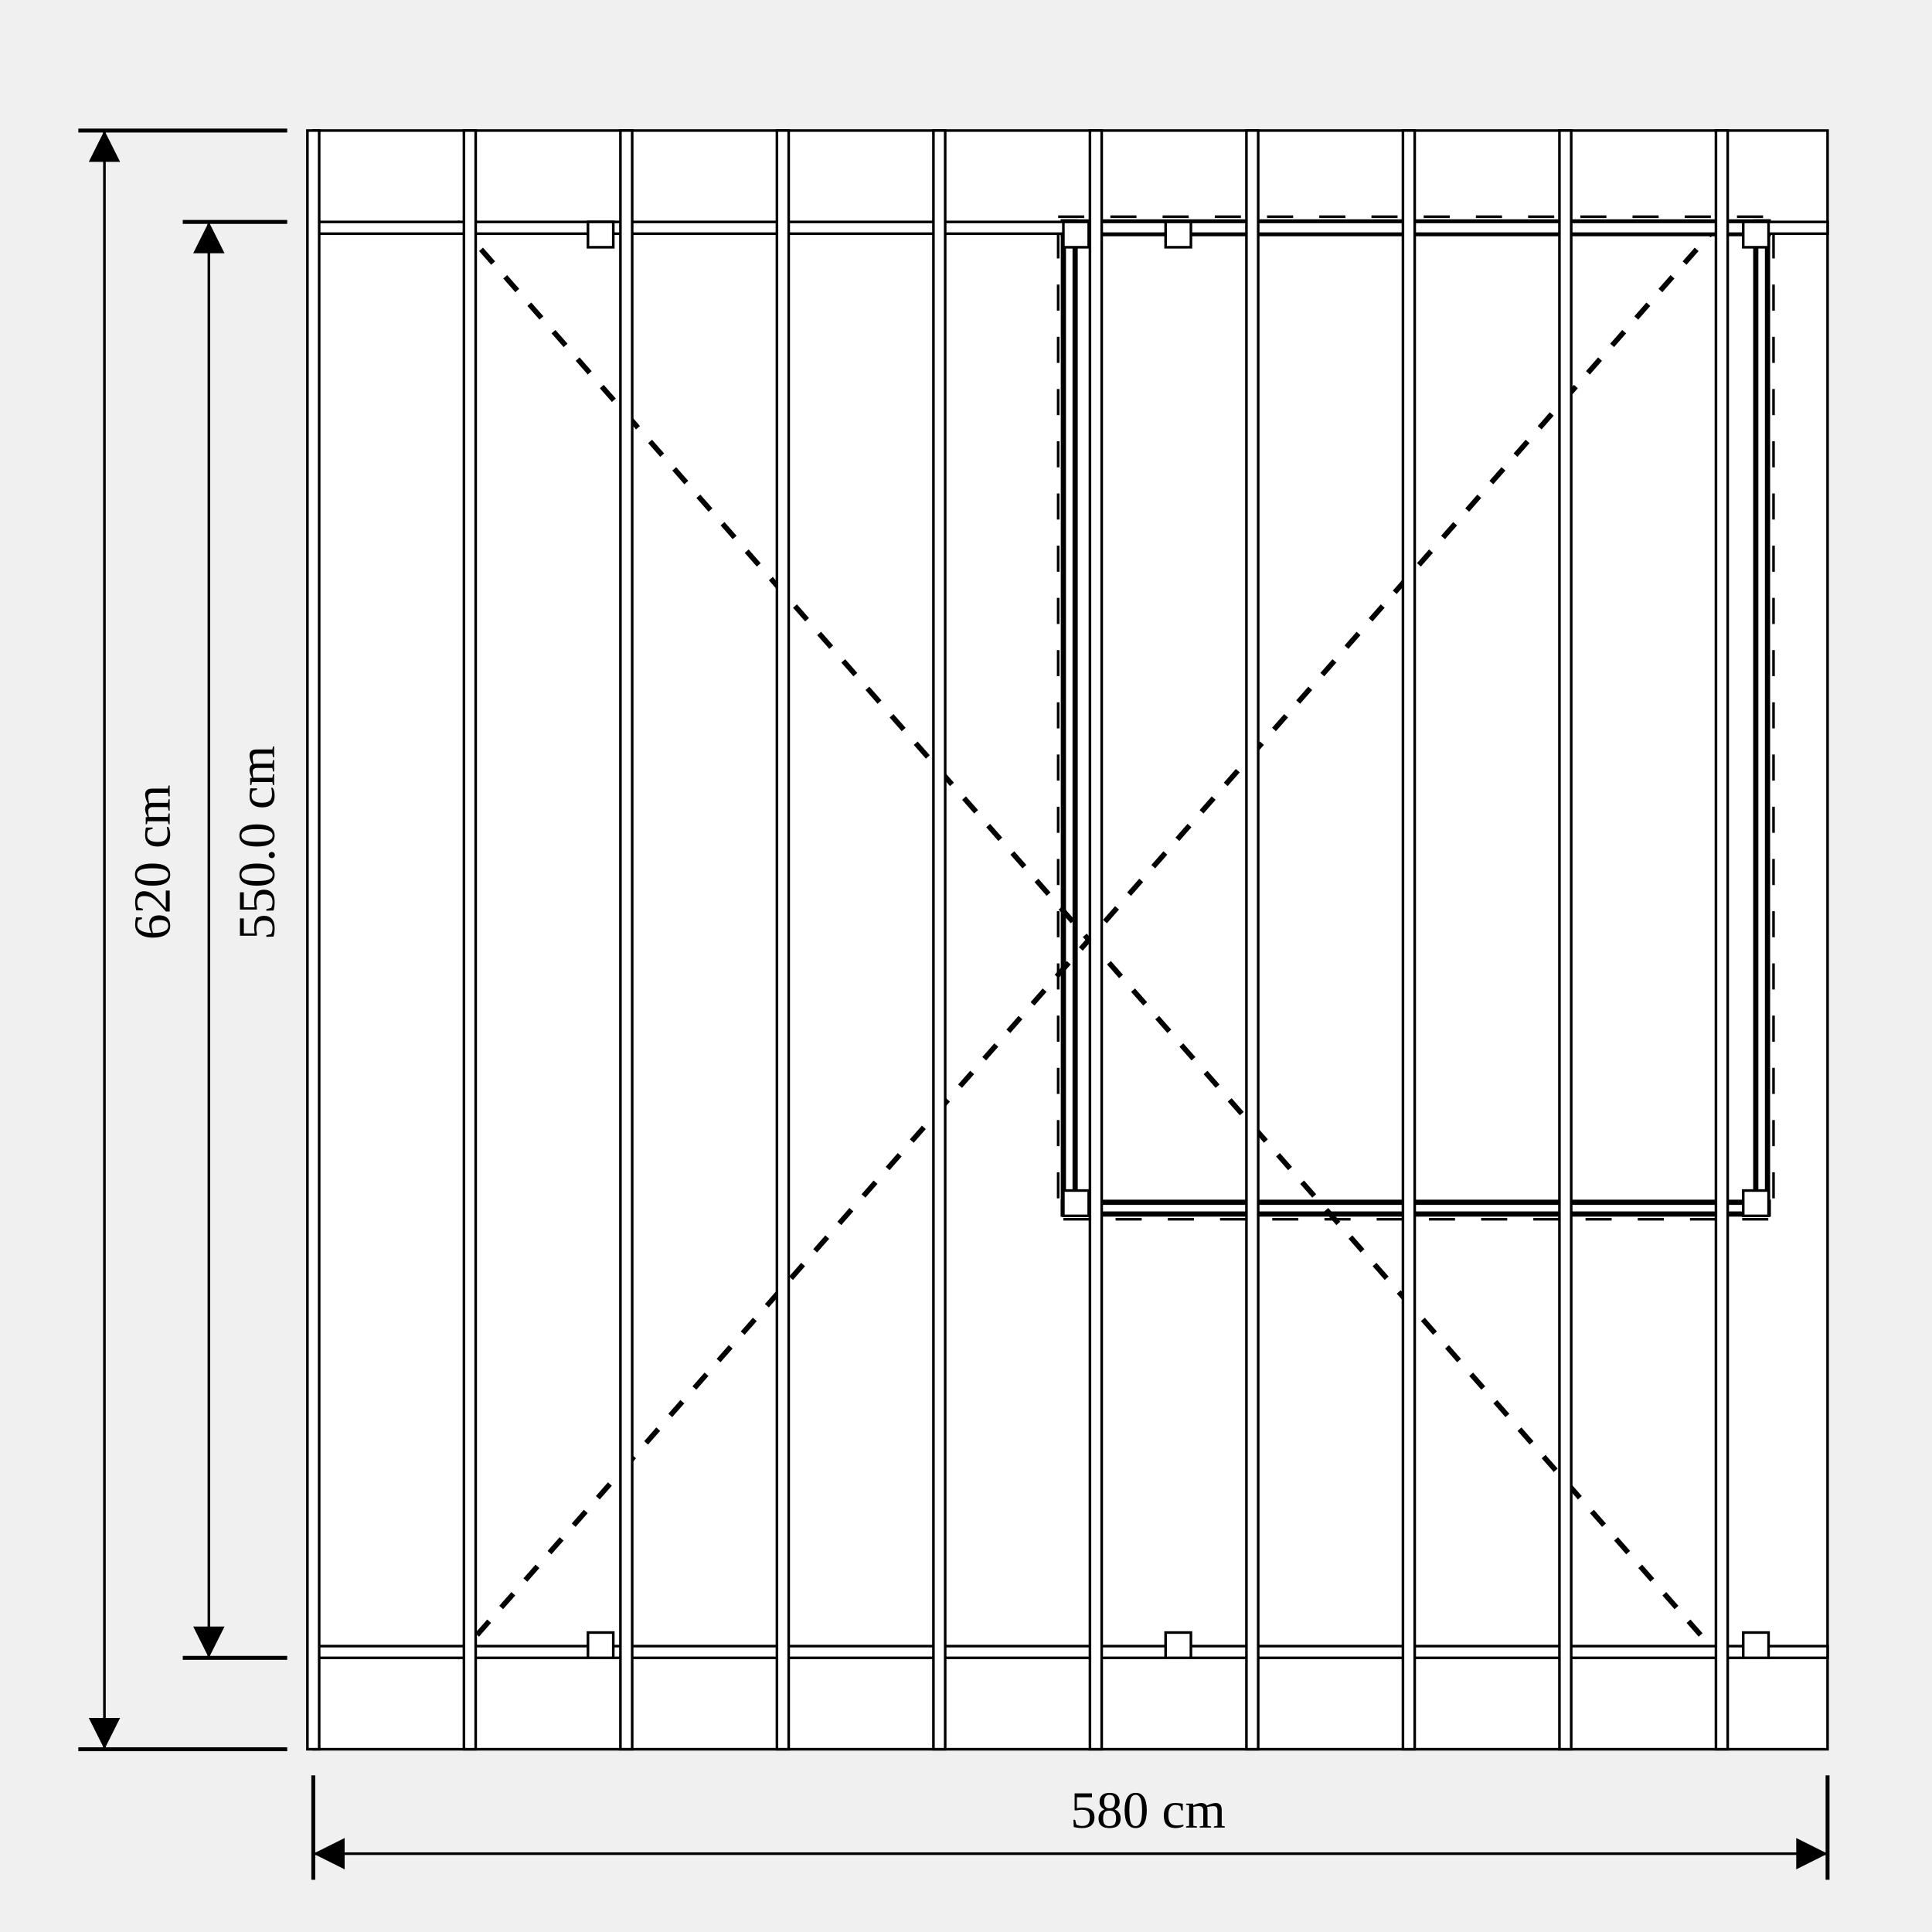
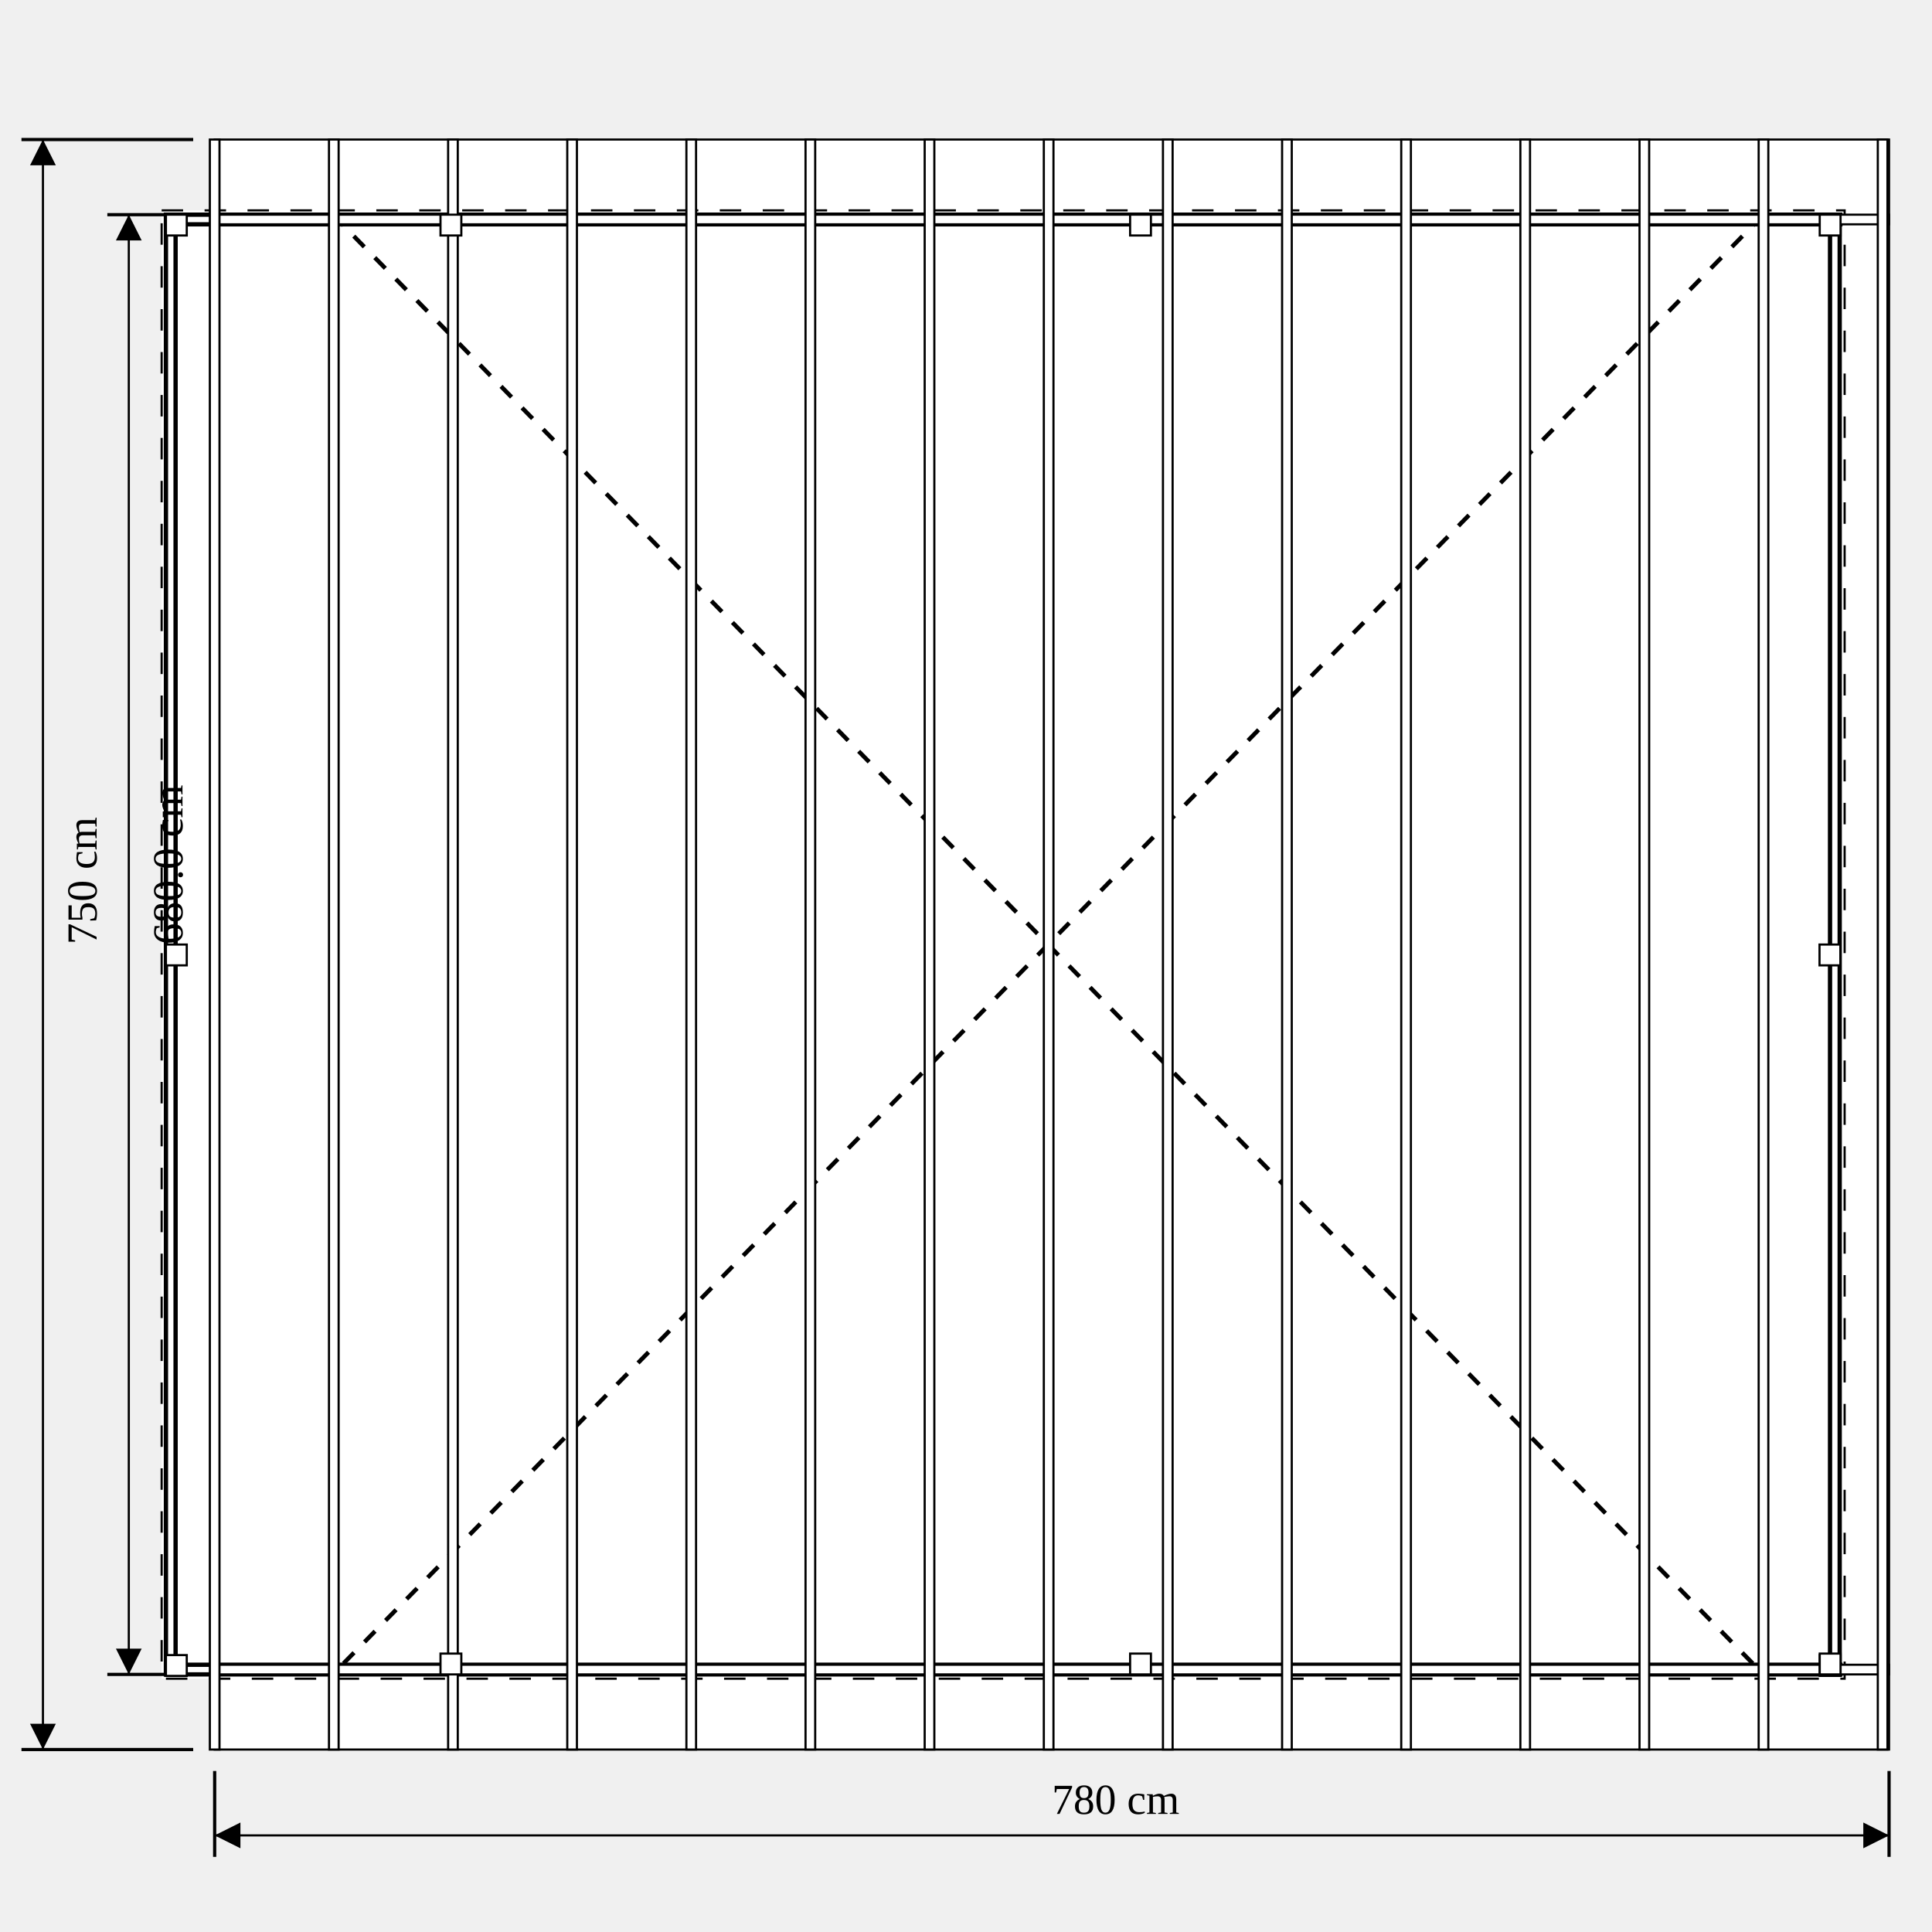
- <svg xmlns="http://www.w3.org/2000/svg" height="500" width="500" viewBox="0 0 7000 7400" preserveAspectRatio="xMidYMid meet">
-   <rect style="fill: white; stroke: black; stroke-width: 10;" x="1000" y="500" width="5800" height="6200" />
-   <rect style="fill: white; stroke-dasharray: 100 100; stroke: black; stroke-width: 10;" x="3853" y="830" width="2740" height="3840" />
-   <rect style="fill: white; stroke: black; stroke-width: 20;" x="3873" y="850" width="2700" height="45" />
-   <rect style="fill: white; stroke: black; stroke-width: 20;" x="3873" y="4605" width="2700" height="45" />
-   <rect style="fill: white; stroke: black; stroke-width: 20;" x="3873" y="850" width="45" height="3800" />
-   <rect style="fill: white; stroke: black; stroke-width: 20;" x="6525" y="850" width="45" height="3800" />
-   <line style="stroke-dasharray: 70 70; stroke-width: 20; stroke: black;" x1="1550" y1="850" x2="6391" y2="6350" />
-   <line style="stroke-dasharray: 70 70; stroke-width: 20; stroke: black;" x1="6391" y1="850" x2="1550" y2="6350" />
-   <rect style="fill: white; stroke: black; stroke-width: 10;" x="1000" y="850" width="5800" height="45" />
-   <rect style="fill: white; stroke: black; stroke-width: 10;" x="1000" y="6305" width="5800" height="45" />
-   <rect style="fill: white; stroke: black; stroke-width: 10;" x="977.5" y="500" width="45" height="6200" />
-   <rect style="fill: white; stroke: black; stroke-width: 10;" x="1576.944" y="500" width="45" height="6200" />
-   <rect style="fill: white; stroke: black; stroke-width: 10;" x="2176.389" y="500" width="45" height="6200" />
-   <rect style="fill: white; stroke: black; stroke-width: 10;" x="2775.833" y="500" width="45" height="6200" />
-   <rect style="fill: white; stroke: black; stroke-width: 10;" x="3375.278" y="500" width="45" height="6200" />
-   <rect style="fill: white; stroke: black; stroke-width: 10;" x="3974.722" y="500" width="45" height="6200" />
-   <rect style="fill: white; stroke: black; stroke-width: 10;" x="4574.167" y="500" width="45" height="6200" />
-   <rect style="fill: white; stroke: black; stroke-width: 10;" x="5173.611" y="500" width="45" height="6200" />
-   <rect style="fill: white; stroke: black; stroke-width: 10;" x="5773.056" y="500" width="45" height="6200" />
-   <rect style="fill: white; stroke: black; stroke-width: 10;" x="6372.5" y="500" width="45" height="6200" />
+ <svg xmlns="http://www.w3.org/2000/svg" height="500" width="500" viewBox="0 0 9000 8700" preserveAspectRatio="xMidYMid meet">
+   <rect style="fill: white; stroke: black; stroke-width: 10;" x="1000" y="500" width="7800" height="7500" />
+   <rect style="fill: white; stroke-dasharray: 100 100; stroke: black; stroke-width: 10;" x="753" y="830" width="7840" height="6840" />
+   <rect style="fill: white; stroke: black; stroke-width: 20;" x="773" y="850" width="7800" height="45" />
+   <rect style="fill: white; stroke: black; stroke-width: 20;" x="773" y="7605" width="7800" height="45" />
+   <rect style="fill: white; stroke: black; stroke-width: 20;" x="773" y="850" width="45" height="6800" />
+   <rect style="fill: white; stroke: black; stroke-width: 20;" x="8525" y="850" width="45" height="6800" />
+   <line style="stroke-dasharray: 70 70; stroke-width: 20; stroke: black;" x1="1550" y1="850" x2="8215" y2="7650" />
+   <line style="stroke-dasharray: 70 70; stroke-width: 20; stroke: black;" x1="8215" y1="850" x2="1550" y2="7650" />
+   <rect style="fill: white; stroke: black; stroke-width: 10;" x="1000" y="850" width="7800" height="45" />
+   <rect style="fill: white; stroke: black; stroke-width: 10;" x="1000" y="7605" width="7800" height="45" />
+   <rect style="fill: white; stroke: black; stroke-width: 10;" x="977.5" y="500" width="45" height="7500" />
+   <rect style="fill: white; stroke: black; stroke-width: 10;" x="1532.5" y="500" width="45" height="7500" />
+   <rect style="fill: white; stroke: black; stroke-width: 10;" x="2087.5" y="500" width="45" height="7500" />
+   <rect style="fill: white; stroke: black; stroke-width: 10;" x="2642.5" y="500" width="45" height="7500" />
+   <rect style="fill: white; stroke: black; stroke-width: 10;" x="3197.5" y="500" width="45" height="7500" />
+   <rect style="fill: white; stroke: black; stroke-width: 10;" x="3752.5" y="500" width="45" height="7500" />
+   <rect style="fill: white; stroke: black; stroke-width: 10;" x="4307.5" y="500" width="45" height="7500" />
+   <rect style="fill: white; stroke: black; stroke-width: 10;" x="4862.5" y="500" width="45" height="7500" />
+   <rect style="fill: white; stroke: black; stroke-width: 10;" x="5417.5" y="500" width="45" height="7500" />
+   <rect style="fill: white; stroke: black; stroke-width: 10;" x="5972.5" y="500" width="45" height="7500" />
+   <rect style="fill: white; stroke: black; stroke-width: 10;" x="6527.5" y="500" width="45" height="7500" />
+   <rect style="fill: white; stroke: black; stroke-width: 10;" x="7082.5" y="500" width="45" height="7500" />
+   <rect style="fill: white; stroke: black; stroke-width: 10;" x="7637.5" y="500" width="45" height="7500" />
+   <rect style="fill: white; stroke: black; stroke-width: 10;" x="8192.5" y="500" width="45" height="7500" />
+   <rect style="fill: white; stroke: black; stroke-width: 10;" x="8747.5" y="500" width="45" height="7500" />
  <marker id="beginArrow" markerWidth="12" markerHeight="12" refX="0" refY="6" orient="auto">
    <path d="M0,6 L12,0 L12,12 L0,6" />
  </marker>
  <marker id="endArrow" markerWidth="12" markerHeight="12" refX="12" refY="6" orient="auto">
    <path d="M0,0 L12,6 L0,12 L0,0" />
  </marker>
-   <line style="stroke: black; stroke-width: 10; marker-start: url(#beginArrow); marker-end: url(#endArrow)" x1="1000" y1="7100" x2="6800" y2="7100" />
-   <line style="stroke: black; stroke-width: 15;" x1="1000" y1="6800" x2="1000" y2="7200" />
-   <line style="stroke: black; stroke-width: 15;" x1="6800" y1="6800" x2="6800" y2="7200" />
-   <text style="stroke-width: 15" x="3900" y="7000" fill="black" font-size="200" transform="rotate(0 0,0)">580 cm</text>
-   <line style="stroke: black; stroke-width: 10; marker-start: url(#beginArrow); marker-end: url(#endArrow)" x1="200" y1="500" x2="200" y2="6700" />
+   <line style="stroke: black; stroke-width: 10; marker-start: url(#beginArrow); marker-end: url(#endArrow)" x1="1000" y1="8400" x2="8800" y2="8400" />
+   <line style="stroke: black; stroke-width: 15;" x1="1000" y1="8100" x2="1000" y2="8500" />
+   <line style="stroke: black; stroke-width: 15;" x1="8800" y1="8100" x2="8800" y2="8500" />
+   <text style="stroke-width: 15" x="4900" y="8300" fill="black" font-size="200" transform="rotate(0 0,0)">780 cm</text>
+   <line style="stroke: black; stroke-width: 10; marker-start: url(#beginArrow); marker-end: url(#endArrow)" x1="200" y1="500" x2="200" y2="8000" />
  <line style="stroke: black; stroke-width: 15" x1="100" y1="500" x2="900" y2="500" />
-   <line style="stroke: black; stroke-width: 15" x1="100" y1="6700" x2="900" y2="6700" />
-   <text style="stroke-width: 15" x="450" y="3600" fill="black" font-size="200" transform="rotate(-90 450, 3600)">620 cm</text>
-   <line style="stroke: black; stroke-width: 10; marker-start: url(#beginArrow); marker-end: url(#endArrow)" x1="600" y1="850" x2="600" y2="6350" />
+   <line style="stroke: black; stroke-width: 15" x1="100" y1="8000" x2="900" y2="8000" />
+   <text style="stroke-width: 15" x="450" y="4250" fill="black" font-size="200" transform="rotate(-90 450, 4250)">750 cm</text>
+   <line style="stroke: black; stroke-width: 10; marker-start: url(#beginArrow); marker-end: url(#endArrow)" x1="600" y1="850" x2="600" y2="7650" />
  <line style="stroke: black; stroke-width: 15" x1="500" y1="850" x2="900" y2="850" />
-   <line style="stroke: black; stroke-width: 15" x1="500" y1="6350" x2="900" y2="6350" />
-   <text style="stroke-width: 15" x="850" y="3600" fill="black" font-size="200" transform="rotate(-90 850, 3600)">550.0 cm</text>
-   <rect style="fill: white; stroke: black; stroke-width: 10;" x="3873" y="4560" width="97" height="97" />
-   <rect style="fill: white; stroke: black; stroke-width: 10;" x="3873" y="850" width="97" height="97" />
-   <rect style="fill: white; stroke: black; stroke-width: 10" x="6477" y="4560" width="97" height="97" />
+   <line style="stroke: black; stroke-width: 15" x1="500" y1="7650" x2="900" y2="7650" />
+   <text style="stroke-width: 15" x="850" y="4250" fill="black" font-size="200" transform="rotate(-90 850, 4250)">680.0 cm</text>
+   <rect style="fill: white; stroke: black; stroke-width: 10;" x="773" y="7560" width="97" height="97" />
+   <rect style="fill: white; stroke: black; stroke-width: 10;" x="773" y="850" width="97" height="97" />
+   <rect style="fill: white; stroke: black; stroke-width: 10" x="8477" y="7560" width="97" height="97" />
+   <rect style="fill: white; stroke: black; stroke-width: 10;" x="773" y="4250" width="97" height="97" />
+   <rect style="fill: white; stroke: black; stroke-width: 10;" x="8476" y="4250" width="97" height="97" />
  <rect style="fill: white; stroke: black; stroke-width: 10;" x="2052" y="850" width="97" height="97" />
-   <rect style="fill: white; stroke: black; stroke-width: 10;" x="6477" y="850" width="97" height="97" />
-   <rect style="fill: white; stroke: black; stroke-width: 10;" x="2052" y="6253" width="97" height="97" />
-   <rect style="fill: white; stroke: black; stroke-width: 10;" x="6477" y="6253" width="97" height="97" />
-   <rect style="fill: white; stroke: black; stroke-width: 10;" x="4264.5" y="850" width="97" height="97" />
-   <rect style="fill: white; stroke: black; stroke-width: 10;" x="4264.5" y="6253" width="97" height="97" />
+   <rect style="fill: white; stroke: black; stroke-width: 10;" x="8477" y="850" width="97" height="97" />
+   <rect style="fill: white; stroke: black; stroke-width: 10;" x="2052" y="7553" width="97" height="97" />
+   <rect style="fill: white; stroke: black; stroke-width: 10;" x="8477" y="7553" width="97" height="97" />
+   <rect style="fill: white; stroke: black; stroke-width: 10;" x="5264.5" y="850" width="97" height="97" />
+   <rect style="fill: white; stroke: black; stroke-width: 10;" x="5264.5" y="7553" width="97" height="97" />
</svg>
